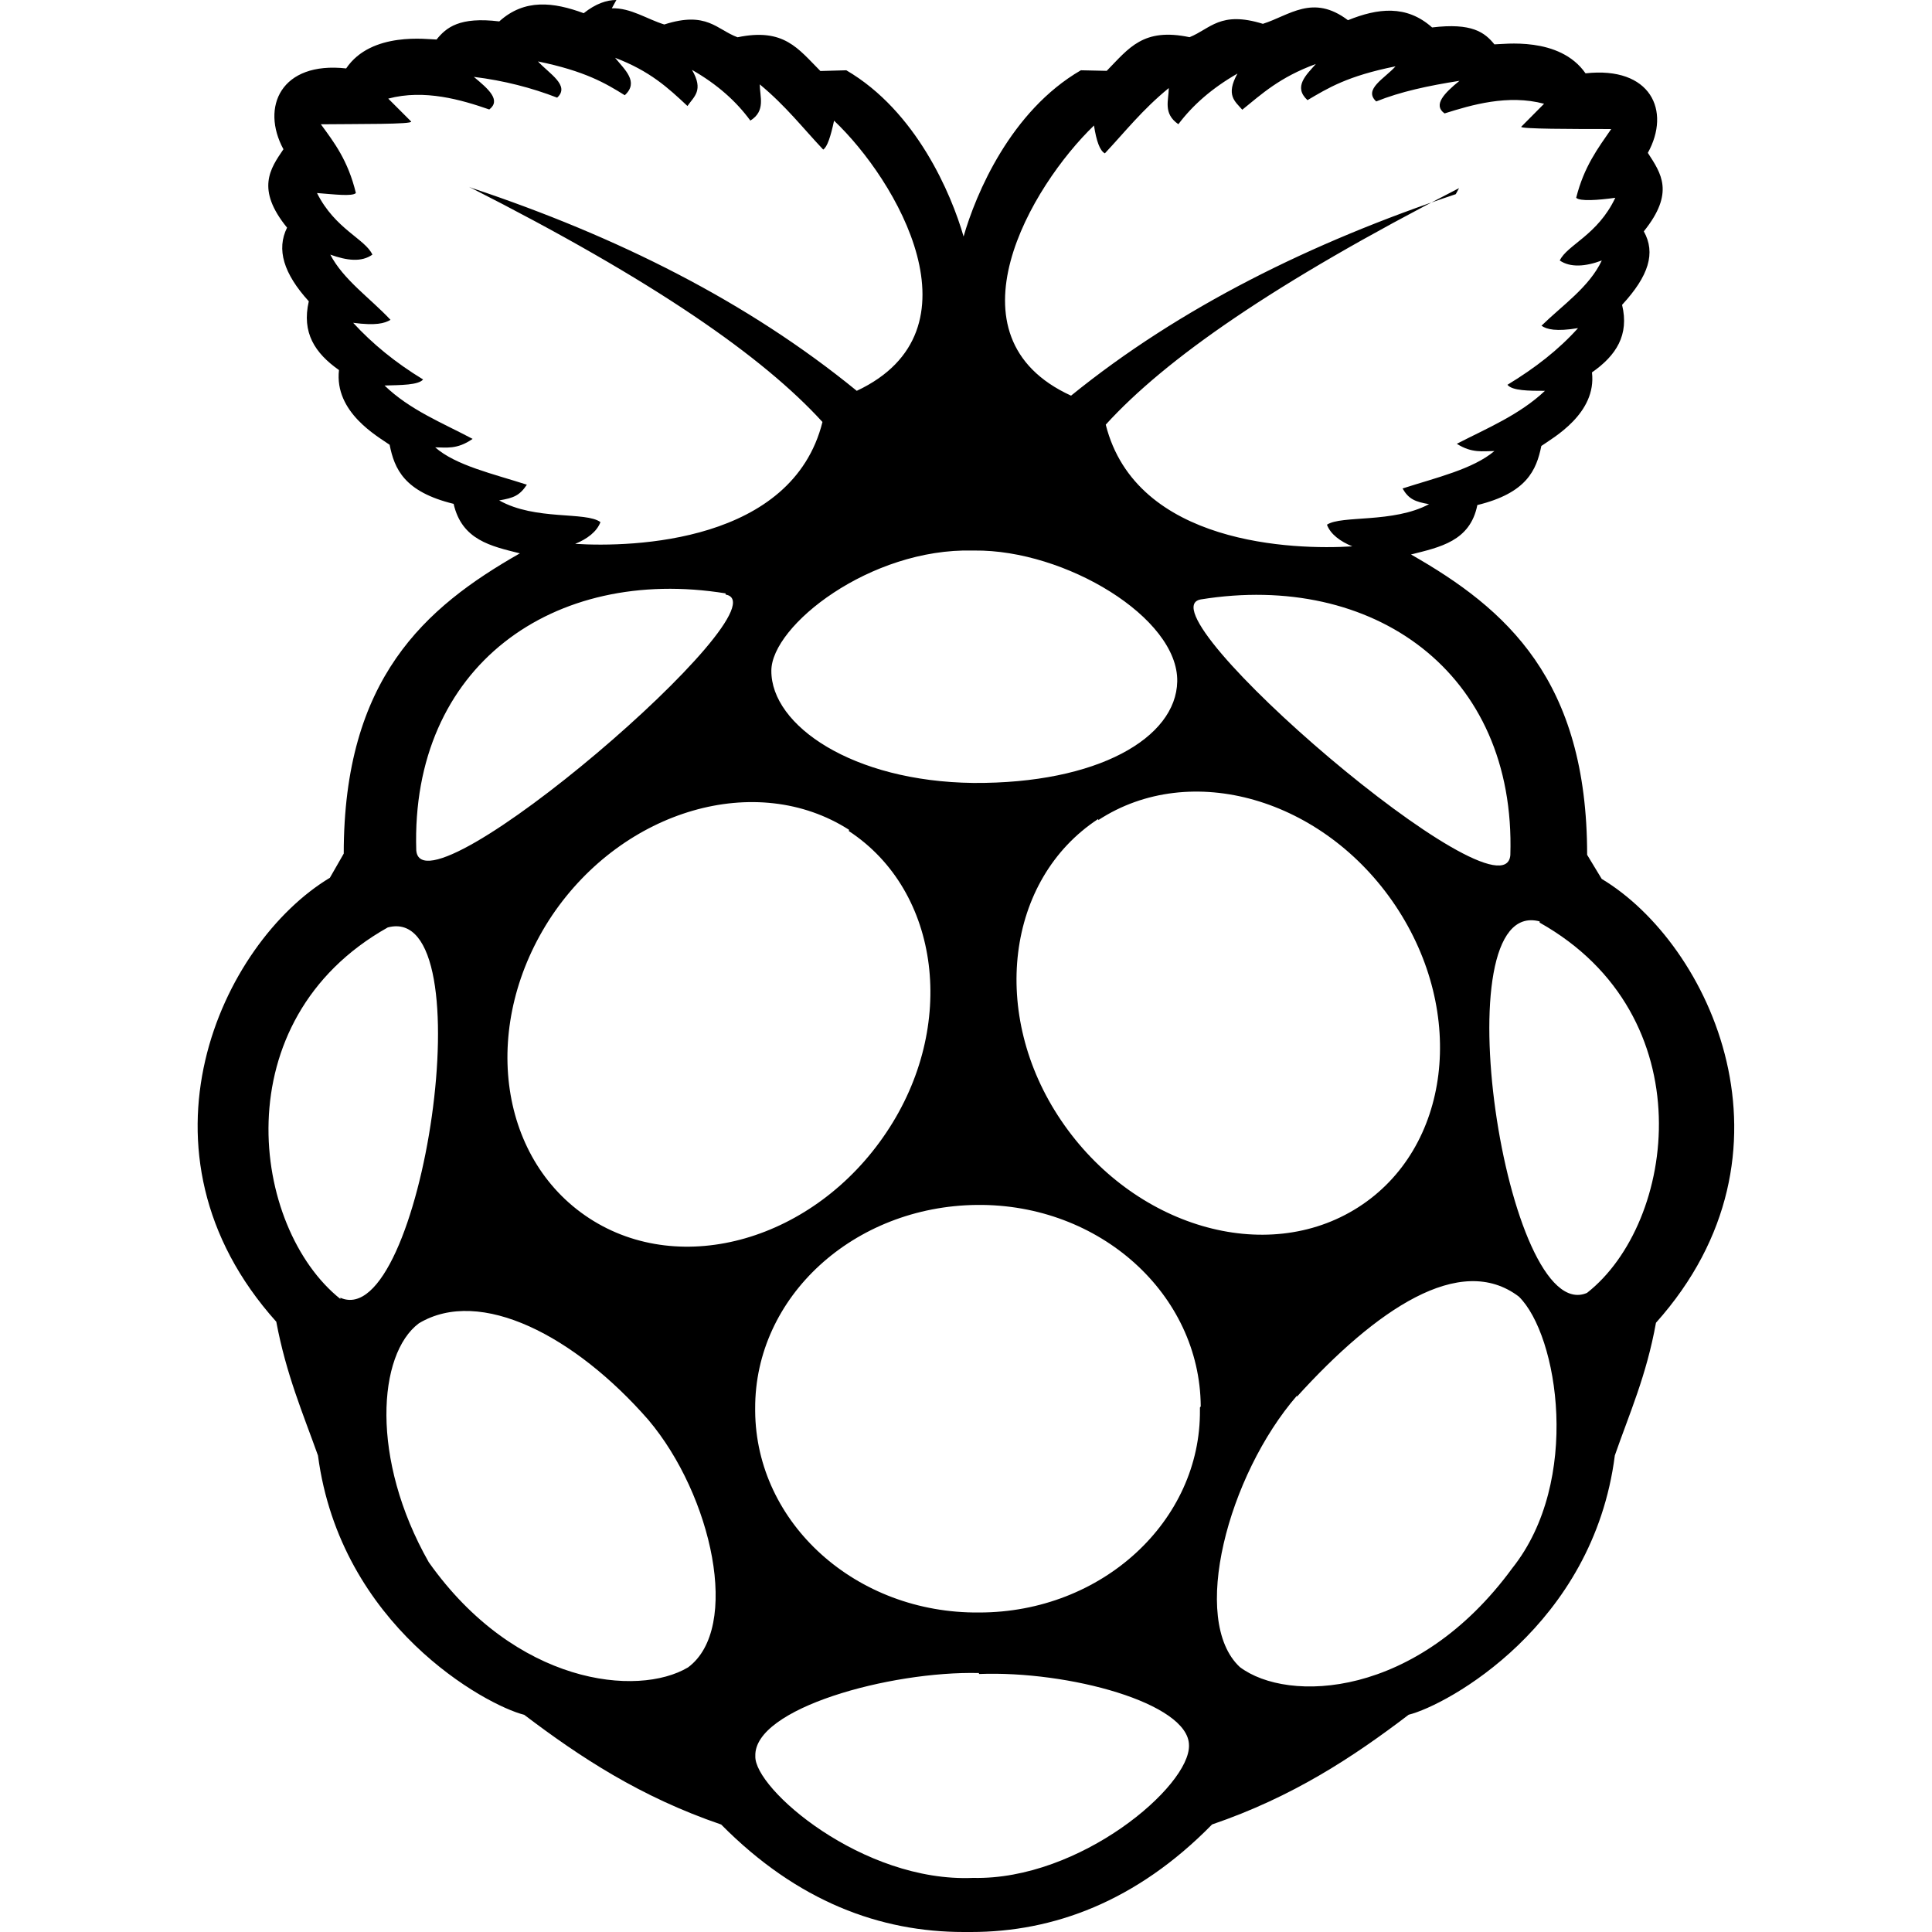
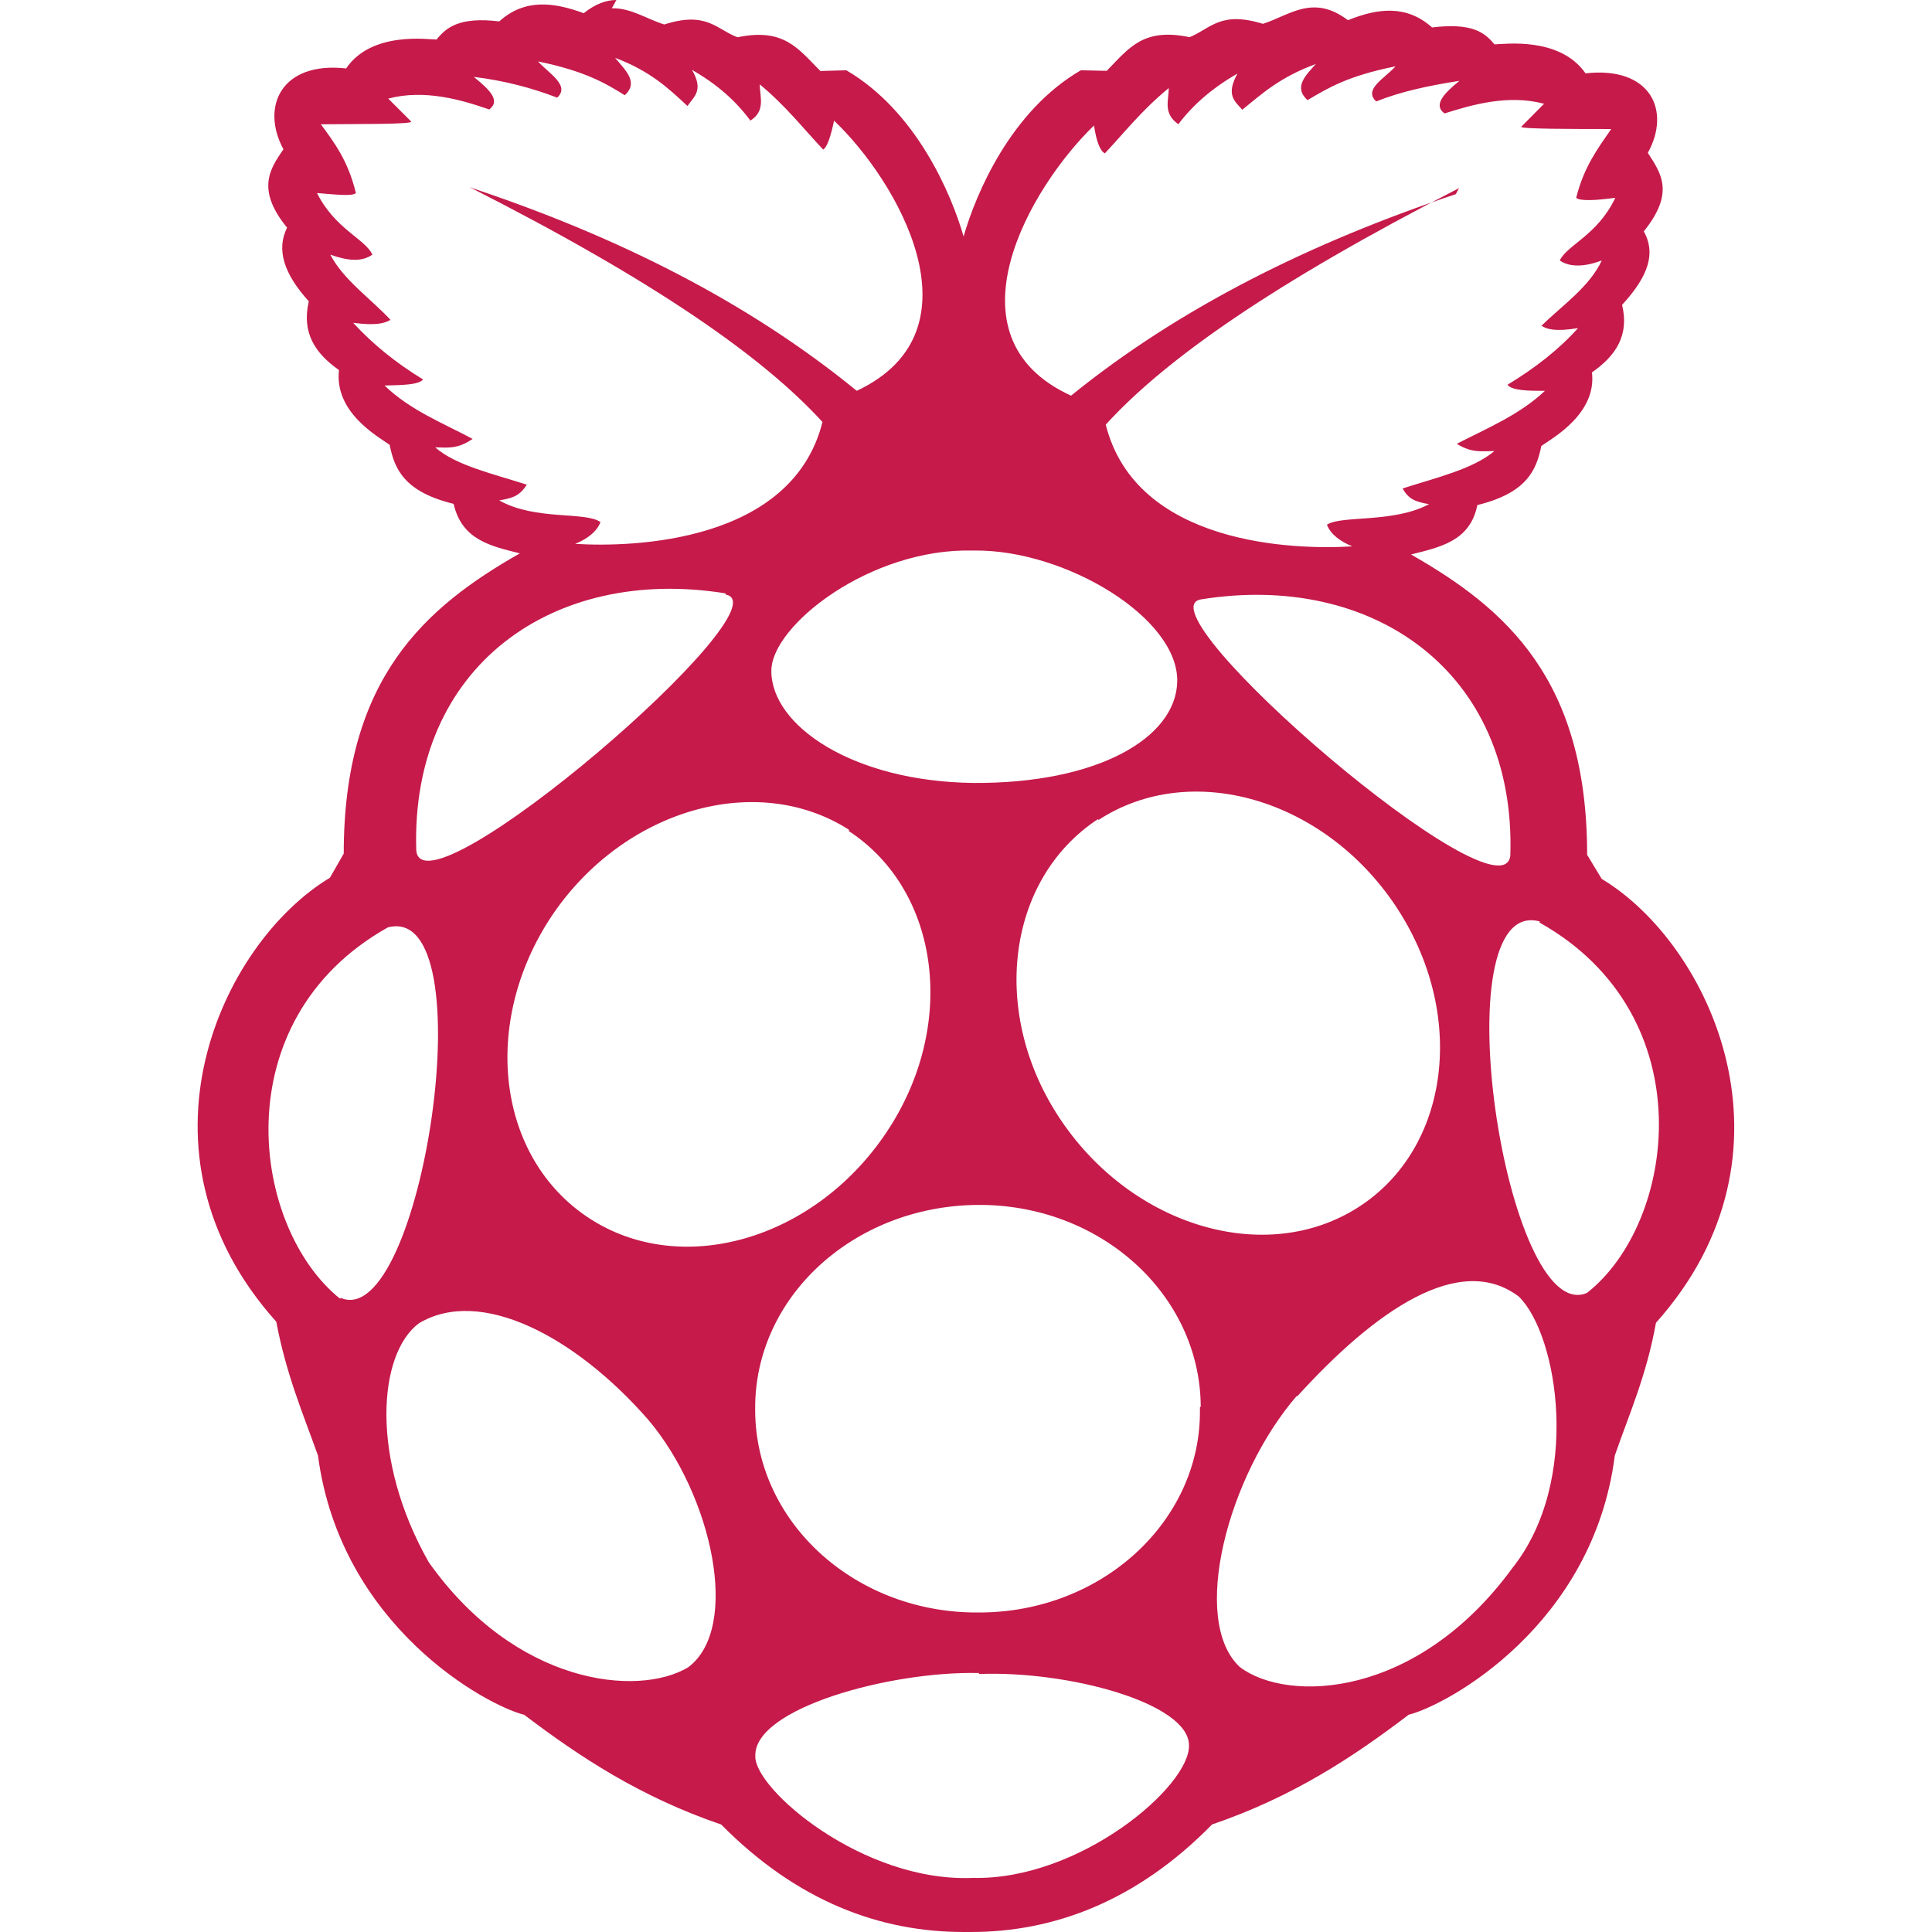
<svg xmlns="http://www.w3.org/2000/svg" role="img" viewBox="0 0 24 24">
-   <path d="M16.111 17.338c-.857.989-1.334 2.79-.709 3.371.596.449 2.201.391 3.385-1.23.86-1.08.569-2.893.081-3.372-.73-.555-1.778.164-2.757 1.243v-.012zm-8.057.3c-.908-1.04-2.088-1.658-2.851-1.199-.51.382-.605 1.685.123 2.967 1.078 1.524 2.596 1.679 3.221 1.307.659-.488.3-2.137-.493-3.075zm4.105 3.145c-1.103-.026-2.798.439-2.776 1.032-.018.403 1.331 1.572 2.705 1.513 1.326.03 2.699-1.139 2.682-1.649-.004-.523-1.498-.927-2.607-.884l-.004-.012zm-.075-13.944c-1.275-.032-2.502.933-2.502 1.493-.004.68 1.008 1.376 2.51 1.394 1.543.01 2.518-.559 2.532-1.26.016-.794-1.394-1.639-2.518-1.627h-.022zm-3.071.532c-2.135-.345-3.913.9-3.842 3.192.07.884 4.63-3.041 3.843-3.177l-.001-.015zm9.749 3.251c.071-2.277-1.709-3.521-3.844-3.176-.787.135 3.772 4.061 3.844 3.176zm.364.824c-1.239-.329-.42 5.049.588 4.615 1.109-.869 1.466-3.446-.588-4.6v-.015zM4.228 16.121c1.007.45 1.827-4.929.589-4.6-2.053 1.153-1.698 3.73-.589 4.615v-.015zm9.415-5.948c-1.146.75-1.354 2.428-.461 3.746.891 1.318 2.543 1.813 3.691 1.078 1.146-.733 1.353-2.412.462-3.746-.892-1.333-2.545-1.813-3.692-1.063v-.015zm-3.096.135c-1.146-.734-2.799-.254-3.689 1.064-.892 1.334-.686 3.012.461 3.761s2.799.269 3.691-1.064c.885-1.318.675-2.997-.465-3.745l.002-.016zm4.369 7.162c-.009-1.393-1.252-2.518-2.781-2.502-1.527.016-2.761 1.139-2.754 2.532v.029c.01 1.394 1.254 2.517 2.783 2.502 1.527 0 2.756-1.138 2.742-2.517v-.029l.01-.015zm3.209-15.133c-2.307 1.184-3.652 2.128-4.389 2.938.377 1.498 2.344 1.558 3.063 1.512-.147-.06-.271-.149-.315-.269.18-.12.821-.016 1.268-.255-.171-.03-.252-.061-.329-.195.419-.135.875-.24 1.141-.465-.143 0-.278.03-.467-.09.377-.194.778-.359 1.095-.658-.196 0-.406 0-.466-.075.346-.21.635-.435.877-.704-.272.045-.39.016-.454-.03.261-.255.593-.479.749-.81-.203.076-.391.09-.522 0 .091-.194.47-.314.69-.779-.215.03-.441.046-.486 0 .098-.389.269-.613.435-.854-.457 0-1.15 0-1.117-.029l.283-.285c-.448-.12-.904.015-1.236.12-.149-.105 0-.255.185-.405-.39.061-.733.135-1.034.256-.164-.15.105-.285.24-.436-.599.12-.839.27-1.094.42-.18-.165-.015-.314.104-.449-.449.164-.674.374-.914.568-.09-.104-.209-.179-.06-.449-.314.18-.554.39-.734.629-.194-.134-.119-.299-.119-.449-.33.27-.54.54-.794.811-.061-.031-.105-.15-.135-.346-.779.75-1.889 2.623-.285 3.356 1.349-1.094 2.981-1.903 4.779-2.503l.041-.075zm-12.259 0c1.798.6 3.419 1.408 4.777 2.518 1.596-.75.493-2.623-.282-3.356-.041.194-.085.329-.135.359-.255-.27-.462-.54-.788-.81 0 .15.077.33-.117.45-.175-.239-.41-.45-.725-.63.149.256.025.33-.056.449-.24-.225-.465-.434-.899-.599.12.149.3.3.12.465-.239-.149-.494-.3-1.078-.42.135.149.404.3.238.45-.315-.122-.66-.212-1.035-.258.181.15.342.289.192.405-.345-.12-.806-.255-1.255-.135l.284.284c.03.037-.659.03-1.121.035.165.225.337.449.435.854-.045.045-.27.016-.483 0 .225.449.599.57.688.765-.135.096-.314.075-.523 0 .164.314.494.539.748.81-.074.044-.18.074-.464.037.239.26.524.494.869.704-.06.07-.271.069-.479.075.314.304.719.464 1.094.663-.195.136-.33.105-.465.105.255.225.72.329 1.139.464-.09.135-.164.165-.344.195.449.254 1.078.135 1.258.27-.045.119-.164.209-.314.27.719.045 2.697-.015 3.072-1.514-.736-.807-2.084-1.752-4.391-2.921l.04.016zM7.6.103c.236-.007.436.135.652.201.529-.17.65.063.91.159.577-.12.752.141 1.029.419l.322-.009c.869.507 1.305 1.536 1.457 2.065.152-.529.584-1.559 1.457-2.065l.321.007c.277-.283.453-.539 1.029-.418.261-.105.38-.33.911-.166.33-.104.62-.375 1.057-.045.368-.149.726-.195 1.045.09.495-.06.653.061.774.21.108 0 .809-.104 1.132.36.81-.09 1.064.464.774.988.165.255.337.494-.05.975.15.269.062.553-.27.913.091.374-.074.63-.374.839.06.51-.48.81-.629.914-.061.3-.181.584-.795.734-.089.449-.464.523-.824.614 1.185.675 2.188 1.558 2.188 3.731l.181.299c1.349.809 2.562 3.402.674 5.514-.119.659-.329 1.124-.511 1.648-.269 2.113-2.082 3.101-2.561 3.221-.689.525-1.438 1.02-2.442 1.363-.942.961-1.976 1.336-2.994 1.336h-.092c-1.033 0-2.063-.375-3.012-1.335-1.007-.344-1.754-.838-2.447-1.363-.479-.12-2.283-1.107-2.562-3.221-.187-.524-.394-1.004-.518-1.662-1.894-2.113-.681-4.705.666-5.515l.172-.3c0-2.172 1.005-3.057 2.188-3.73-.359-.09-.72-.165-.823-.615-.615-.15-.735-.434-.795-.734-.15-.105-.689-.404-.629-.928-.3-.211-.465-.465-.375-.854-.314-.346-.404-.645-.27-.915-.39-.479-.209-.733-.045-.974C3.236 1.329 3.491.76 4.3.85 4.614.385 5.32.491 5.423.491c.121-.15.285-.285.779-.225.314-.285.675-.24 1.049-.102.151-.12.286-.164.406-.164L7.6.103z" />
+   <path d="M16.111 17.338c-.857.989-1.334 2.79-.709 3.371.596.449 2.201.391 3.385-1.23.86-1.08.569-2.893.081-3.372-.73-.555-1.778.164-2.757 1.243v-.012zm-8.057.3c-.908-1.04-2.088-1.658-2.851-1.199-.51.382-.605 1.685.123 2.967 1.078 1.524 2.596 1.679 3.221 1.307.659-.488.3-2.137-.493-3.075zm4.105 3.145c-1.103-.026-2.798.439-2.776 1.032-.018.403 1.331 1.572 2.705 1.513 1.326.03 2.699-1.139 2.682-1.649-.004-.523-1.498-.927-2.607-.884l-.004-.012zm-.075-13.944c-1.275-.032-2.502.933-2.502 1.493-.004.68 1.008 1.376 2.51 1.394 1.543.01 2.518-.559 2.532-1.26.016-.794-1.394-1.639-2.518-1.627h-.022zm-3.071.532c-2.135-.345-3.913.9-3.842 3.192.07.884 4.63-3.041 3.843-3.177l-.001-.015zm9.749 3.251c.071-2.277-1.709-3.521-3.844-3.176-.787.135 3.772 4.061 3.844 3.176zm.364.824c-1.239-.329-.42 5.049.588 4.615 1.109-.869 1.466-3.446-.588-4.6v-.015zM4.228 16.121c1.007.45 1.827-4.929.589-4.6-2.053 1.153-1.698 3.73-.589 4.615v-.015zm9.415-5.948c-1.146.75-1.354 2.428-.461 3.746.891 1.318 2.543 1.813 3.691 1.078 1.146-.733 1.353-2.412.462-3.746-.892-1.333-2.545-1.813-3.692-1.063v-.015zm-3.096.135c-1.146-.734-2.799-.254-3.689 1.064-.892 1.334-.686 3.012.461 3.761s2.799.269 3.691-1.064c.885-1.318.675-2.997-.465-3.745l.002-.016zm4.369 7.162c-.009-1.393-1.252-2.518-2.781-2.502-1.527.016-2.761 1.139-2.754 2.532v.029c.01 1.394 1.254 2.517 2.783 2.502 1.527 0 2.756-1.138 2.742-2.517v-.029l.01-.015zm3.209-15.133c-2.307 1.184-3.652 2.128-4.389 2.938.377 1.498 2.344 1.558 3.063 1.512-.147-.06-.271-.149-.315-.269.18-.12.821-.016 1.268-.255-.171-.03-.252-.061-.329-.195.419-.135.875-.24 1.141-.465-.143 0-.278.03-.467-.09.377-.194.778-.359 1.095-.658-.196 0-.406 0-.466-.075.346-.21.635-.435.877-.704-.272.045-.39.016-.454-.03.261-.255.593-.479.749-.81-.203.076-.391.09-.522 0 .091-.194.47-.314.69-.779-.215.03-.441.046-.486 0 .098-.389.269-.613.435-.854-.457 0-1.15 0-1.117-.029l.283-.285c-.448-.12-.904.015-1.236.12-.149-.105 0-.255.185-.405-.39.061-.733.135-1.034.256-.164-.15.105-.285.24-.436-.599.12-.839.27-1.094.42-.18-.165-.015-.314.104-.449-.449.164-.674.374-.914.568-.09-.104-.209-.179-.06-.449-.314.18-.554.39-.734.629-.194-.134-.119-.299-.119-.449-.33.27-.54.54-.794.811-.061-.031-.105-.15-.135-.346-.779.75-1.889 2.623-.285 3.356 1.349-1.094 2.981-1.903 4.779-2.503l.041-.075zm-12.259 0c1.798.6 3.419 1.408 4.777 2.518 1.596-.75.493-2.623-.282-3.356-.041.194-.085.329-.135.359-.255-.27-.462-.54-.788-.81 0 .15.077.33-.117.45-.175-.239-.41-.45-.725-.63.149.256.025.33-.056.449-.24-.225-.465-.434-.899-.599.12.149.3.3.12.465-.239-.149-.494-.3-1.078-.42.135.149.404.3.238.45-.315-.122-.66-.212-1.035-.258.181.15.342.289.192.405-.345-.12-.806-.255-1.255-.135l.284.284c.03.037-.659.03-1.121.035.165.225.337.449.435.854-.045.045-.27.016-.483 0 .225.449.599.57.688.765-.135.096-.314.075-.523 0 .164.314.494.539.748.81-.074.044-.18.074-.464.037.239.26.524.494.869.704-.06.07-.271.069-.479.075.314.304.719.464 1.094.663-.195.136-.33.105-.465.105.255.225.72.329 1.139.464-.09.135-.164.165-.344.195.449.254 1.078.135 1.258.27-.045.119-.164.209-.314.27.719.045 2.697-.015 3.072-1.514-.736-.807-2.084-1.752-4.391-2.921l.04.016zM7.6.103c.236-.007.436.135.652.201.529-.17.65.063.91.159.577-.12.752.141 1.029.419l.322-.009c.869.507 1.305 1.536 1.457 2.065.152-.529.584-1.559 1.457-2.065l.321.007c.277-.283.453-.539 1.029-.418.261-.105.38-.33.911-.166.33-.104.62-.375 1.057-.045.368-.149.726-.195 1.045.09.495-.06.653.061.774.21.108 0 .809-.104 1.132.36.81-.09 1.064.464.774.988.165.255.337.494-.05.975.15.269.062.553-.27.913.091.374-.074.63-.374.839.06.51-.48.81-.629.914-.061.3-.181.584-.795.734-.089.449-.464.523-.824.614 1.185.675 2.188 1.558 2.188 3.731l.181.299c1.349.809 2.562 3.402.674 5.514-.119.659-.329 1.124-.511 1.648-.269 2.113-2.082 3.101-2.561 3.221-.689.525-1.438 1.02-2.442 1.363-.942.961-1.976 1.336-2.994 1.336h-.092c-1.033 0-2.063-.375-3.012-1.335-1.007-.344-1.754-.838-2.447-1.363-.479-.12-2.283-1.107-2.562-3.221-.187-.524-.394-1.004-.518-1.662-1.894-2.113-.681-4.705.666-5.515l.172-.3c0-2.172 1.005-3.057 2.188-3.73-.359-.09-.72-.165-.823-.615-.615-.15-.735-.434-.795-.734-.15-.105-.689-.404-.629-.928-.3-.211-.465-.465-.375-.854-.314-.346-.404-.645-.27-.915-.39-.479-.209-.733-.045-.974C3.236 1.329 3.491.76 4.3.85 4.614.385 5.32.491 5.423.491c.121-.15.285-.285.779-.225.314-.285.675-.24 1.049-.102.151-.12.286-.164.406-.164L7.6.103z" fill="#C51A4A" />
</svg>
